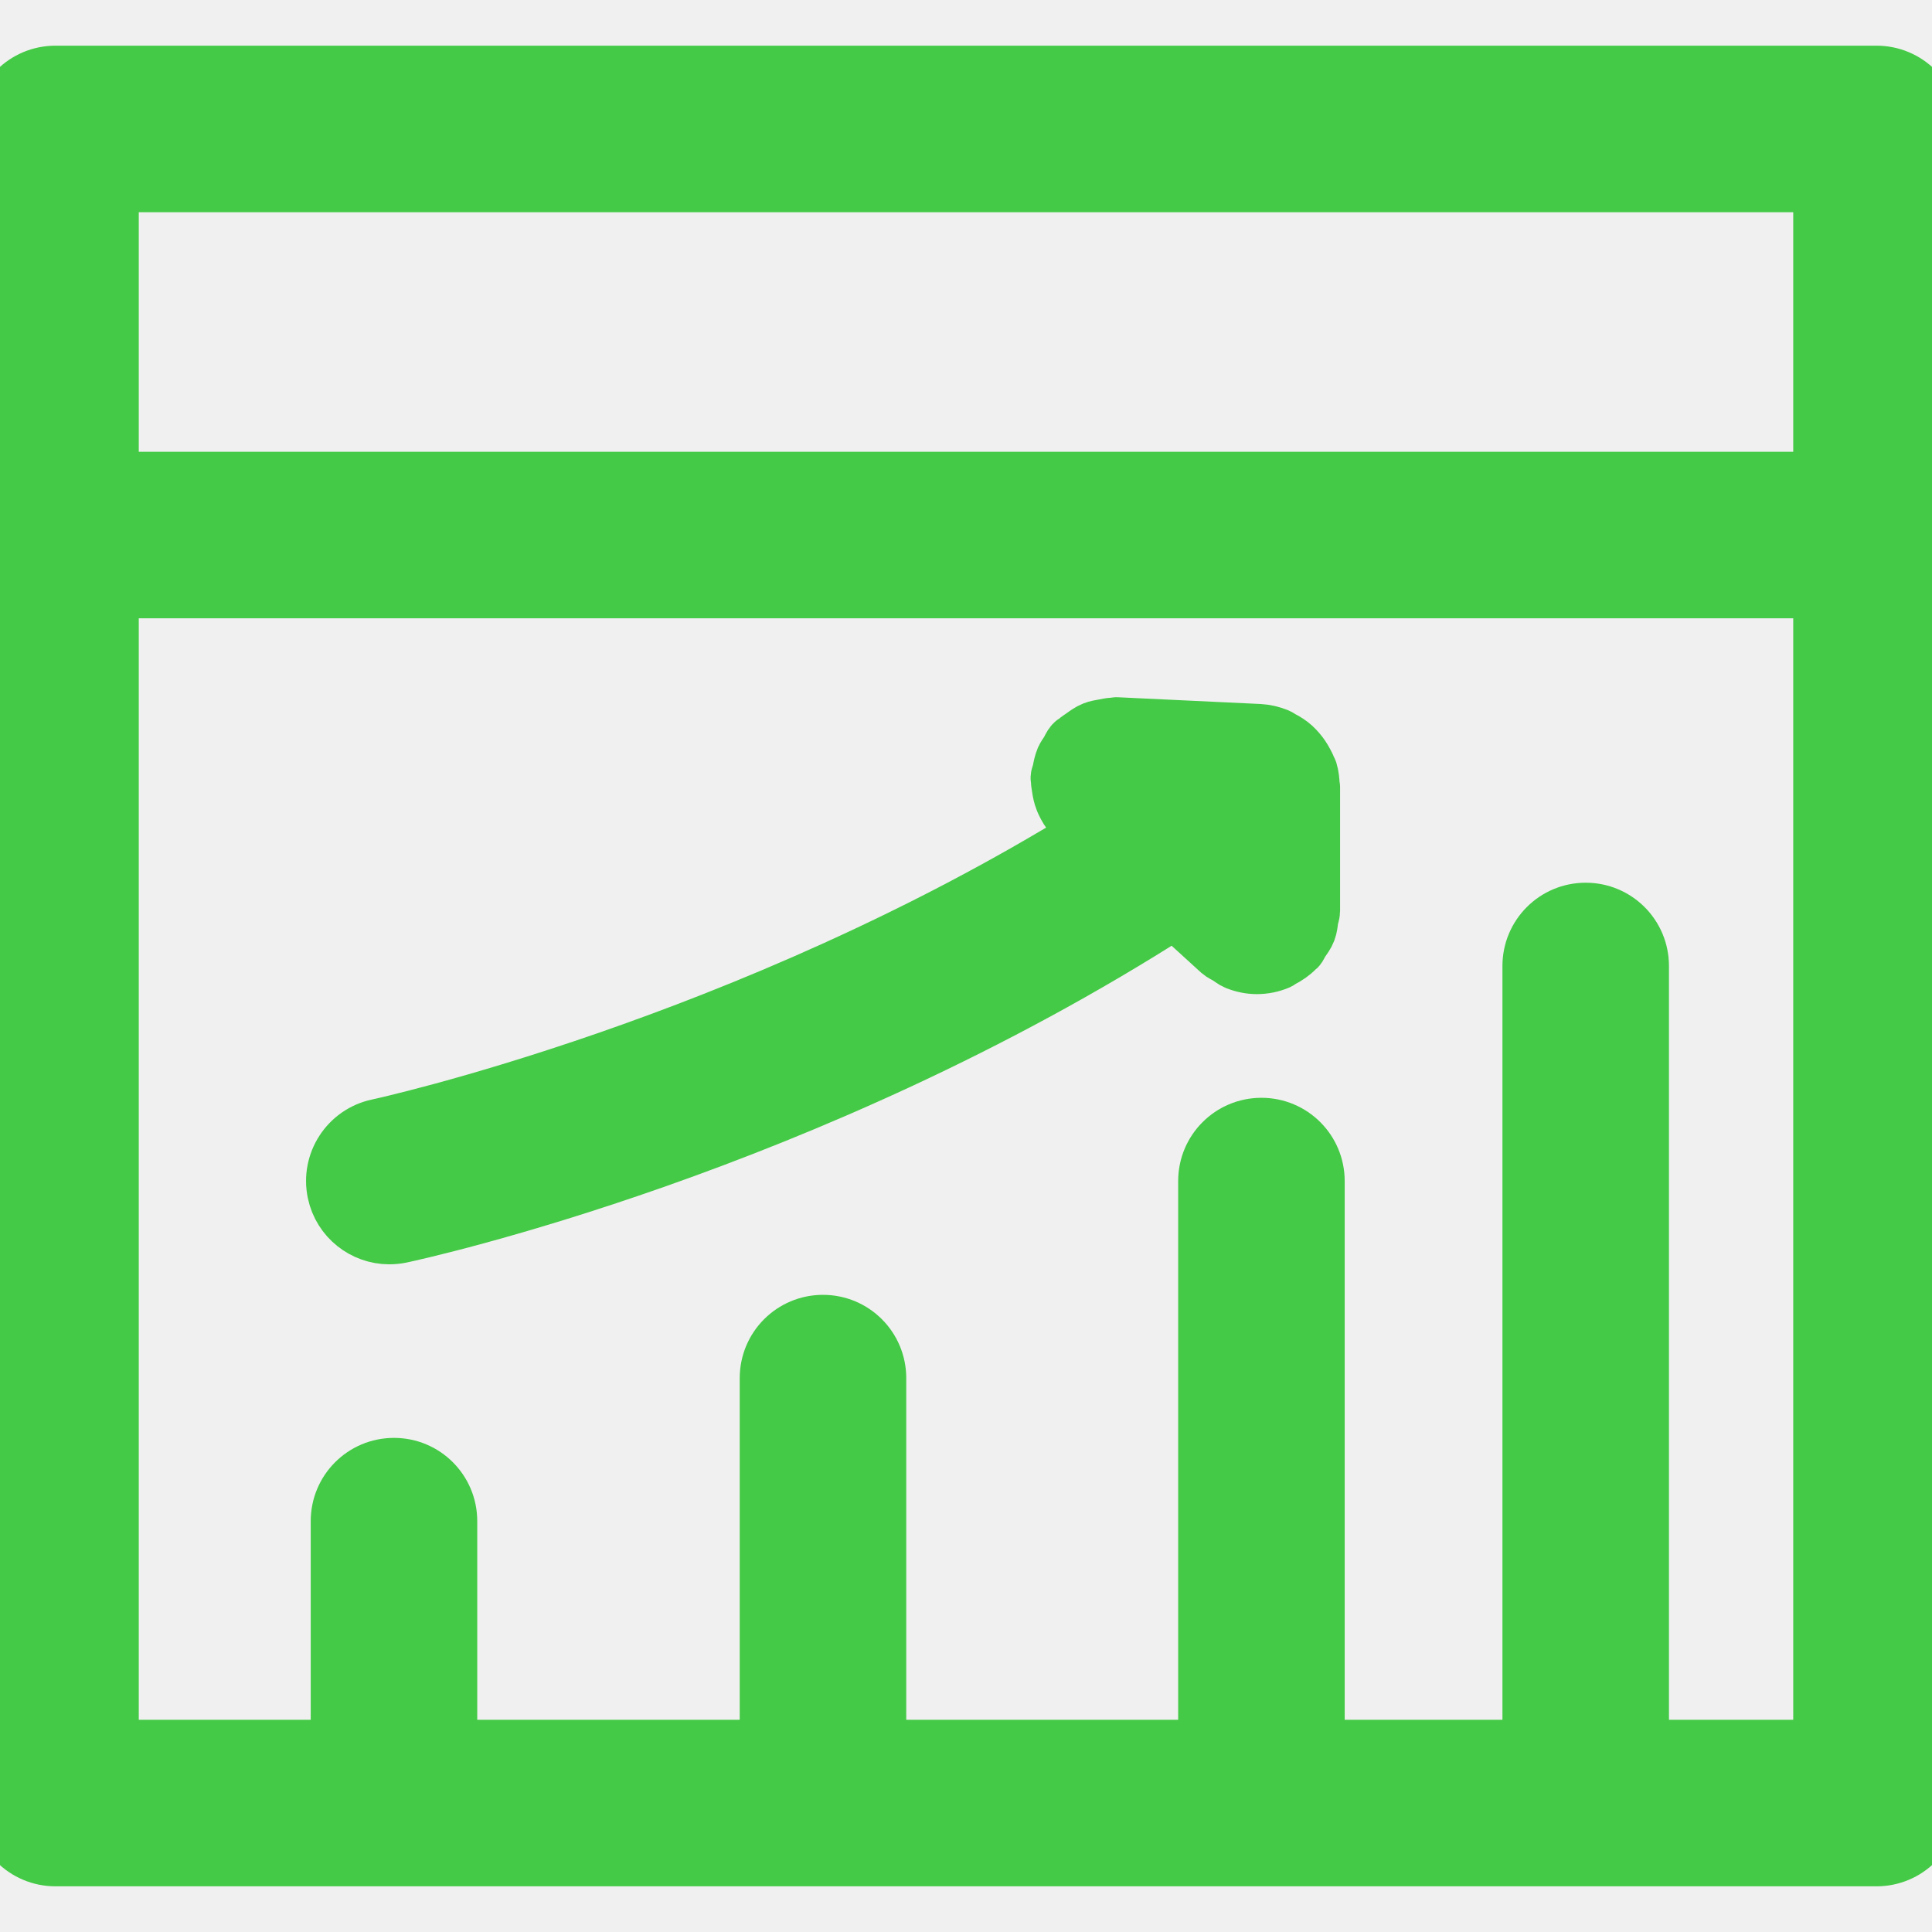
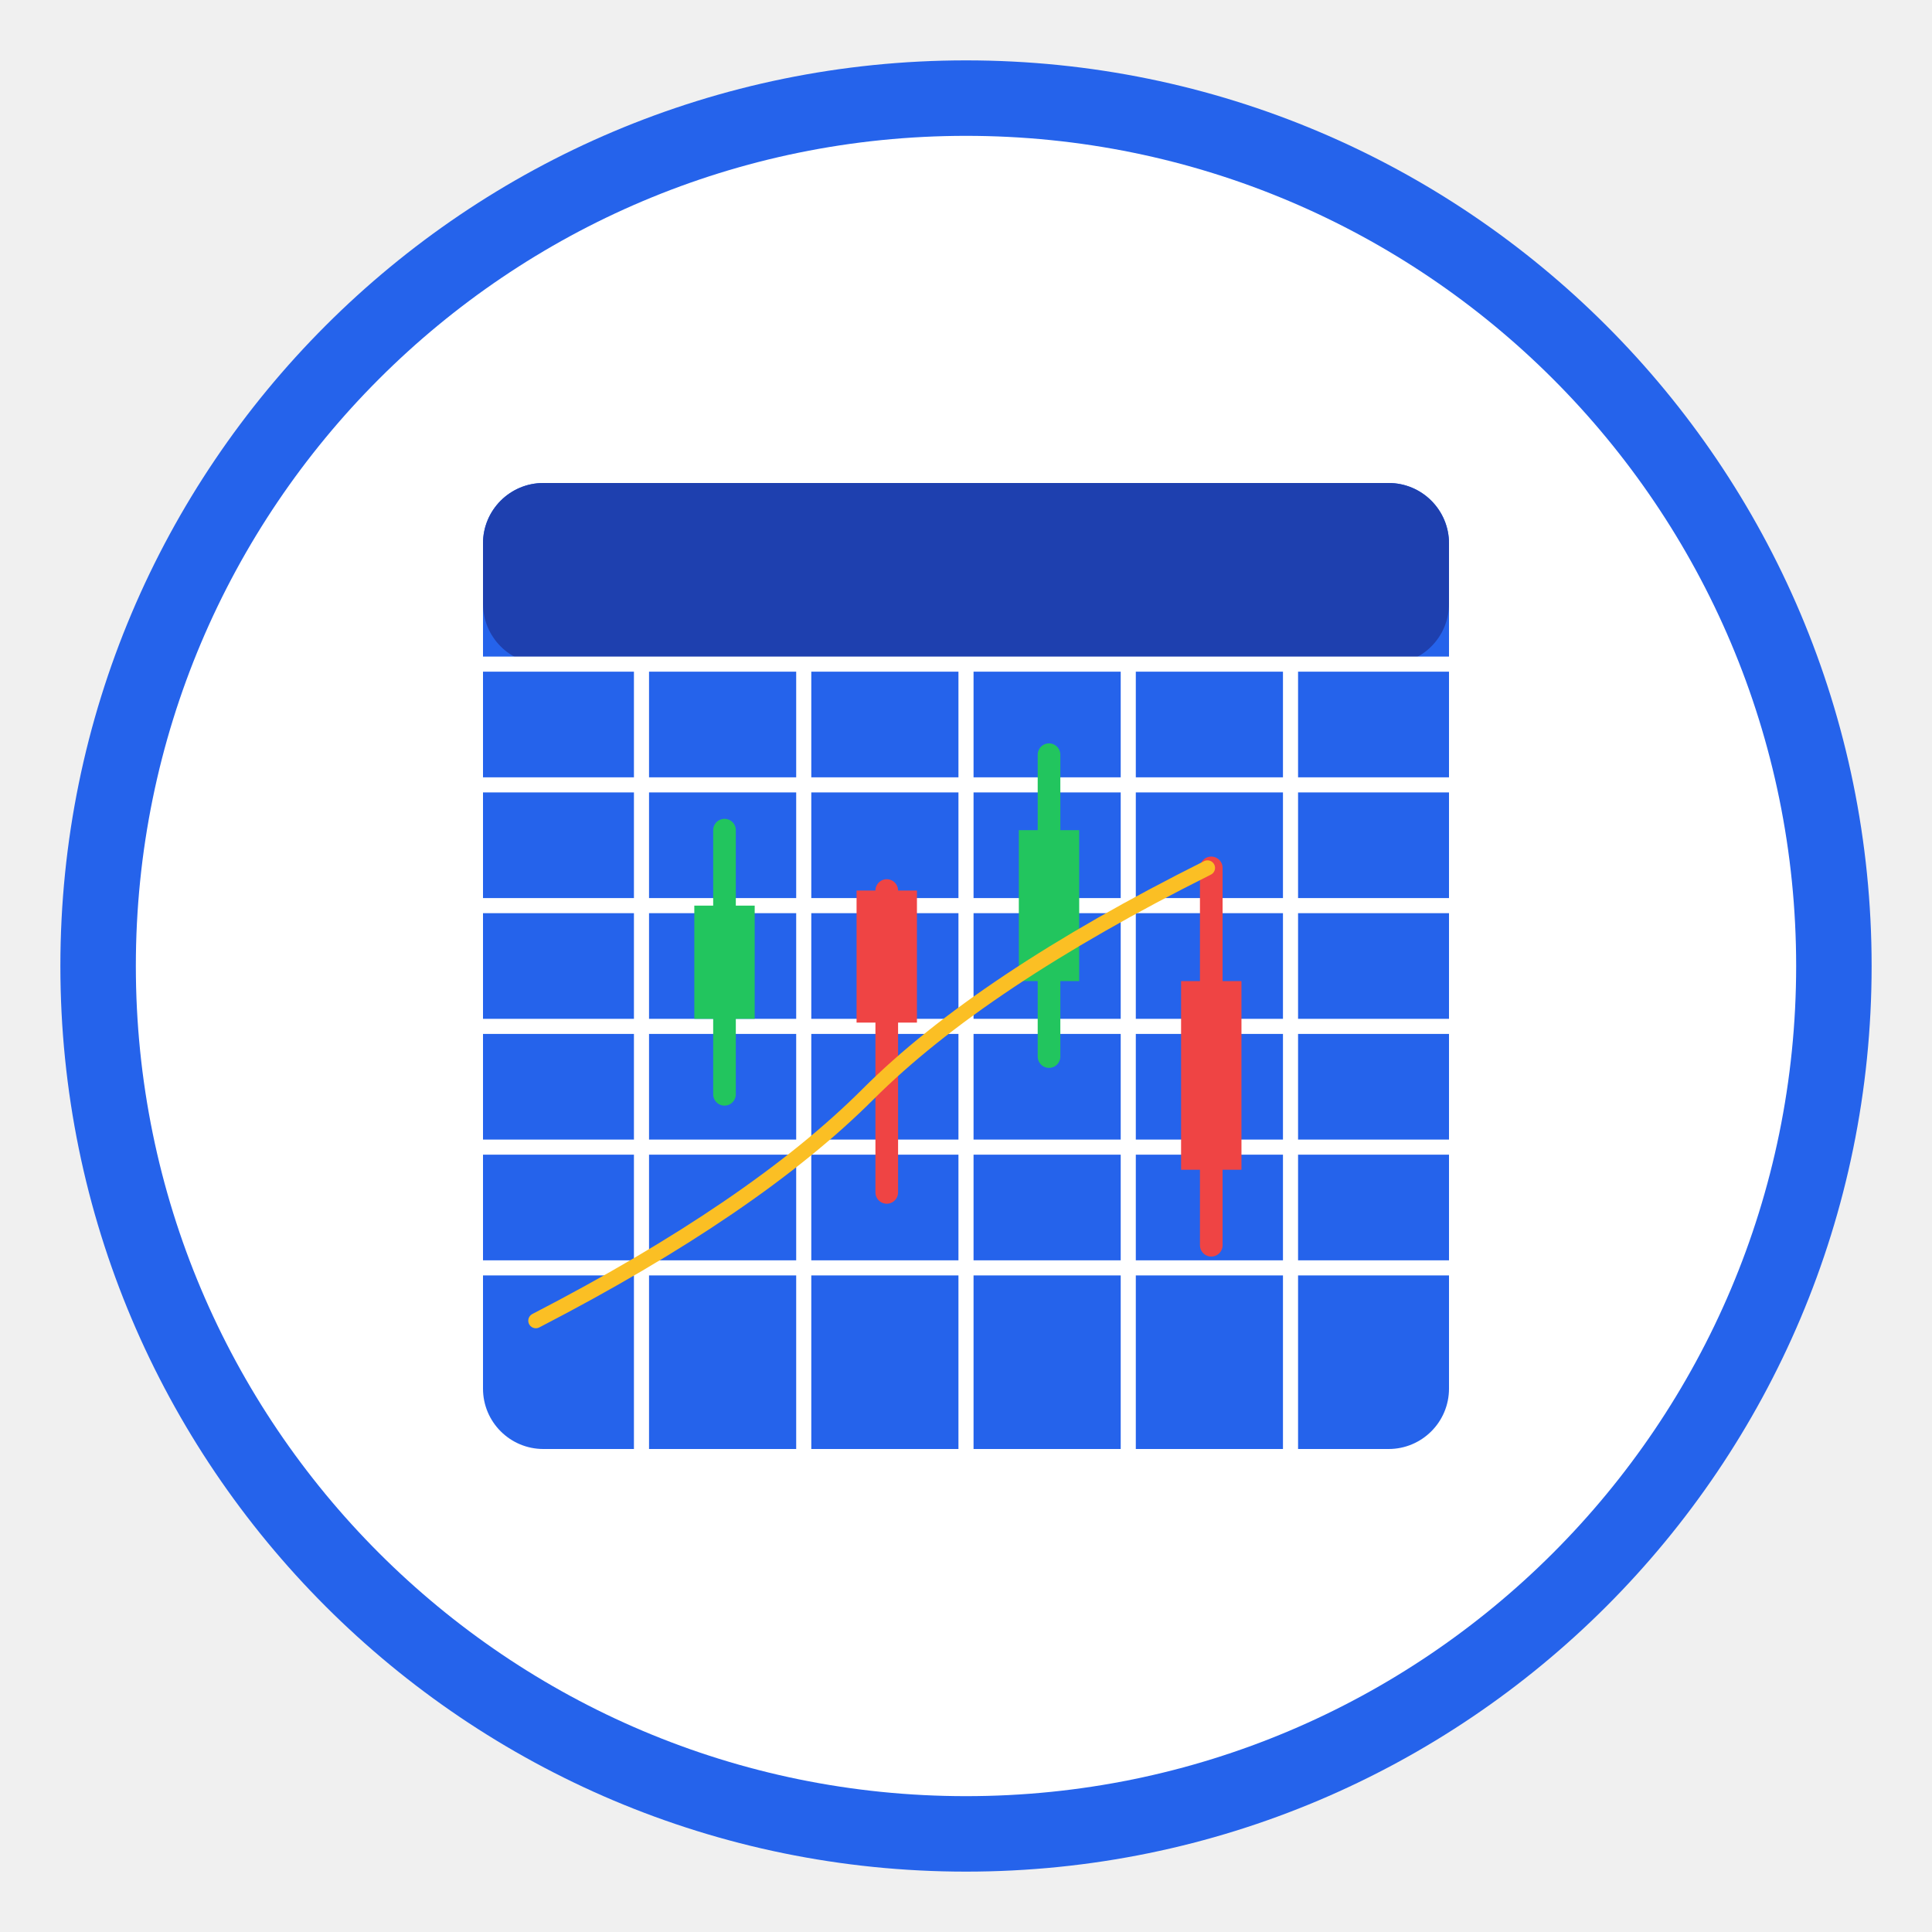
- <svg xmlns="http://www.w3.org/2000/svg" fill="#44ca46" version="1.1" id="Capa_1" width="800px" height="800px" viewBox="0 0 34.807 34.807" xml:space="preserve" stroke="#44ca46">
-   <g id="SVGRepo_bgCarrier" stroke-width="0" />
-   <g id="SVGRepo_tracerCarrier" stroke-linecap="round" stroke-linejoin="round" />
-   <g id="SVGRepo_iconCarrier">
-     <g>
-       <g>
-         <path d="M0,2.323v30.161c0,0.553,0.447,1,1,1h32.807c0.553,0,1-0.447,1-1V2.323c0-0.553-0.447-1-1-1H1C0.447,1.323,0,1.77,0,2.323 z M29.568,31.484V17.403c0-0.553-0.446-1-1-1c-0.553,0-1,0.447-1,1v14.081h-3.842V21.278c0-0.553-0.447-1-1-1s-1,0.447-1,1v10.206 h-5.899v-6.656c0-0.553-0.447-1-1-1c-0.553,0-1,0.447-1,1v6.656H8.098v-4.079c0-0.553-0.447-1-1-1c-0.553,0-1,0.447-1,1v4.079H2 V10.639h30.807v20.845H29.568z M32.807,3.323v5.316H2V3.323H32.807z" />
-         <path d="M23.643,14.194v-0.012c0-0.011-0.007-0.02-0.007-0.03c-0.003-0.088-0.012-0.176-0.038-0.263 c-0.006-0.02-0.019-0.034-0.025-0.053c-0.014-0.039-0.034-0.073-0.053-0.11c-0.037-0.07-0.08-0.134-0.131-0.193 c-0.027-0.031-0.054-0.061-0.084-0.088c-0.064-0.058-0.136-0.104-0.213-0.143c-0.027-0.015-0.051-0.034-0.08-0.046 c-0.102-0.04-0.21-0.067-0.322-0.073l-2.576-0.122c-0.016-0.001-0.029,0.007-0.045,0.007c-0.065,0-0.129,0.016-0.192,0.028 c-0.06,0.012-0.117,0.019-0.174,0.042c-0.074,0.029-0.138,0.076-0.204,0.124c-0.037,0.026-0.075,0.048-0.109,0.079 c-0.019,0.018-0.043,0.025-0.061,0.045c-0.043,0.047-0.062,0.104-0.094,0.156c-0.027,0.042-0.056,0.079-0.076,0.125 c-0.031,0.074-0.047,0.15-0.061,0.229c-0.008,0.04-0.029,0.074-0.031,0.116c0,0.019,0.006,0.035,0.006,0.053 c0,0.04,0.009,0.078,0.014,0.117c0.012,0.082,0.027,0.159,0.057,0.234c0.016,0.036,0.029,0.07,0.049,0.105 c0.045,0.084,0.101,0.16,0.166,0.229c0.016,0.014,0.021,0.033,0.035,0.047l0.241,0.22c-6.199,3.833-12.755,5.266-12.829,5.281 c-0.54,0.115-0.885,0.646-0.77,1.188c0.1,0.47,0.515,0.792,0.977,0.792c0.068,0,0.139-0.007,0.209-0.021 c0.325-0.069,7.325-1.604,13.941-5.845l0.807,0.736c0.047,0.042,0.102,0.063,0.152,0.095c0.051,0.031,0.094,0.069,0.148,0.092 c0.121,0.049,0.246,0.075,0.373,0.075c0.139,0,0.271-0.028,0.394-0.081c0.017-0.008,0.03-0.023,0.047-0.031 c0.104-0.053,0.2-0.118,0.28-0.202c0.006-0.005,0.013-0.007,0.018-0.012c0.032-0.035,0.044-0.078,0.07-0.116 c0.044-0.064,0.091-0.125,0.119-0.199c0.027-0.069,0.031-0.142,0.043-0.215c0.008-0.049,0.029-0.093,0.029-0.144V14.194 C23.643,14.195,23.643,14.195,23.643,14.194z" />
-       </g>
-     </g>
+ <svg xmlns="http://www.w3.org/2000/svg" viewBox="0 0 512 512">
+   <circle cx="256" cy="256" r="240" fill="#2563eb" />
+   <circle cx="256" cy="256" r="220" fill="#ffffff" />
+   <rect x="128" y="128" width="256" height="256" rx="16" fill="#2563eb" />
+   <rect x="128" y="128" width="256" height="48" rx="16" fill="#1e40af" />
+   <g stroke="#ffffff" stroke-width="4">
+     <line x1="128" y1="176" x2="384" y2="176" />
+     <line x1="128" y1="208" x2="384" y2="208" />
+     <line x1="128" y1="240" x2="384" y2="240" />
+     <line x1="128" y1="272" x2="384" y2="272" />
+     <line x1="128" y1="304" x2="384" y2="304" />
+     <line x1="128" y1="336" x2="384" y2="336" />
+     <line x1="170" y1="176" x2="170" y2="384" />
+     <line x1="213" y1="176" x2="213" y2="384" />
+     <line x1="256" y1="176" x2="256" y2="384" />
+     <line x1="299" y1="176" x2="299" y2="384" />
+     <line x1="342" y1="176" x2="342" y2="384" />
  </g>
+   <g stroke-width="6" stroke-linecap="round">
+     <line x1="192" y1="220" x2="192" y2="290" stroke="#22c55e" />
+     <rect x="184" y="240" width="16" height="30" fill="#22c55e" />
+     <line x1="235" y1="236" x2="235" y2="316" stroke="#ef4444" />
+     <rect x="227" y="236" width="16" height="35" fill="#ef4444" />
+     <line x1="278" y1="200" x2="278" y2="280" stroke="#22c55e" />
+     <rect x="270" y="220" width="16" height="40" fill="#22c55e" />
+     <line x1="321" y1="230" x2="321" y2="330" stroke="#ef4444" />
+     <rect x="313" y="260" width="16" height="50" fill="#ef4444" />
+   </g>
+   <path d="M142,350 Q200,320 230,290 T320,230" stroke="#fbbf24" stroke-width="4" fill="none" stroke-linecap="round" />
</svg>
